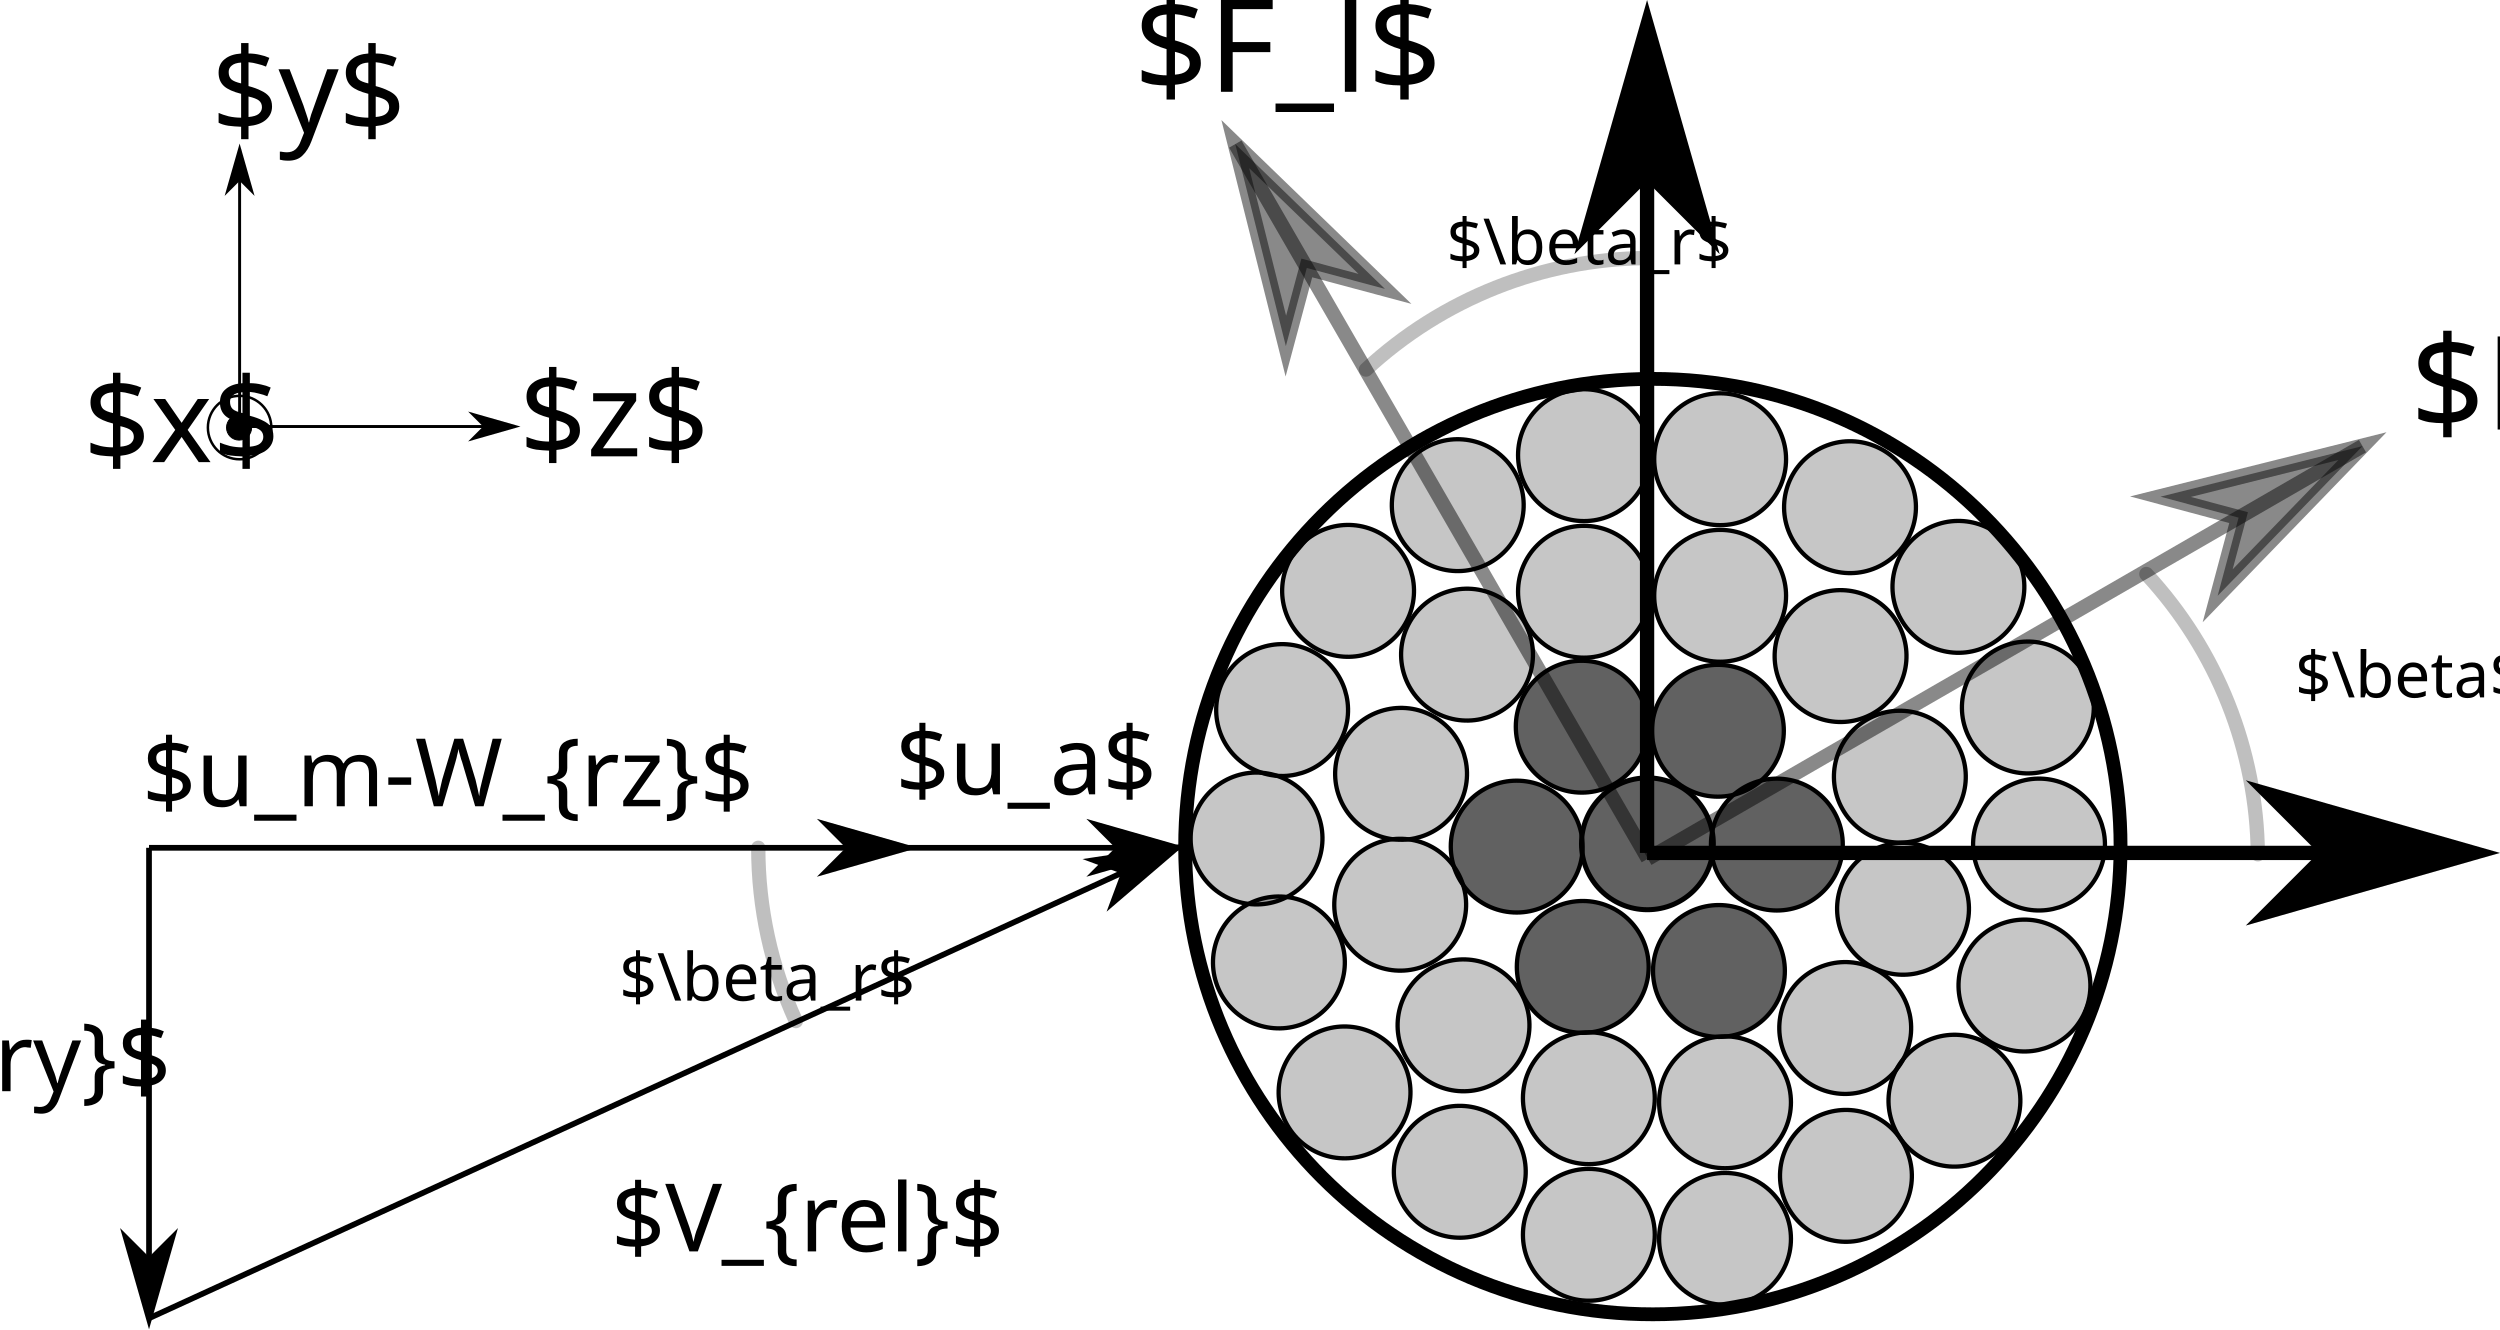
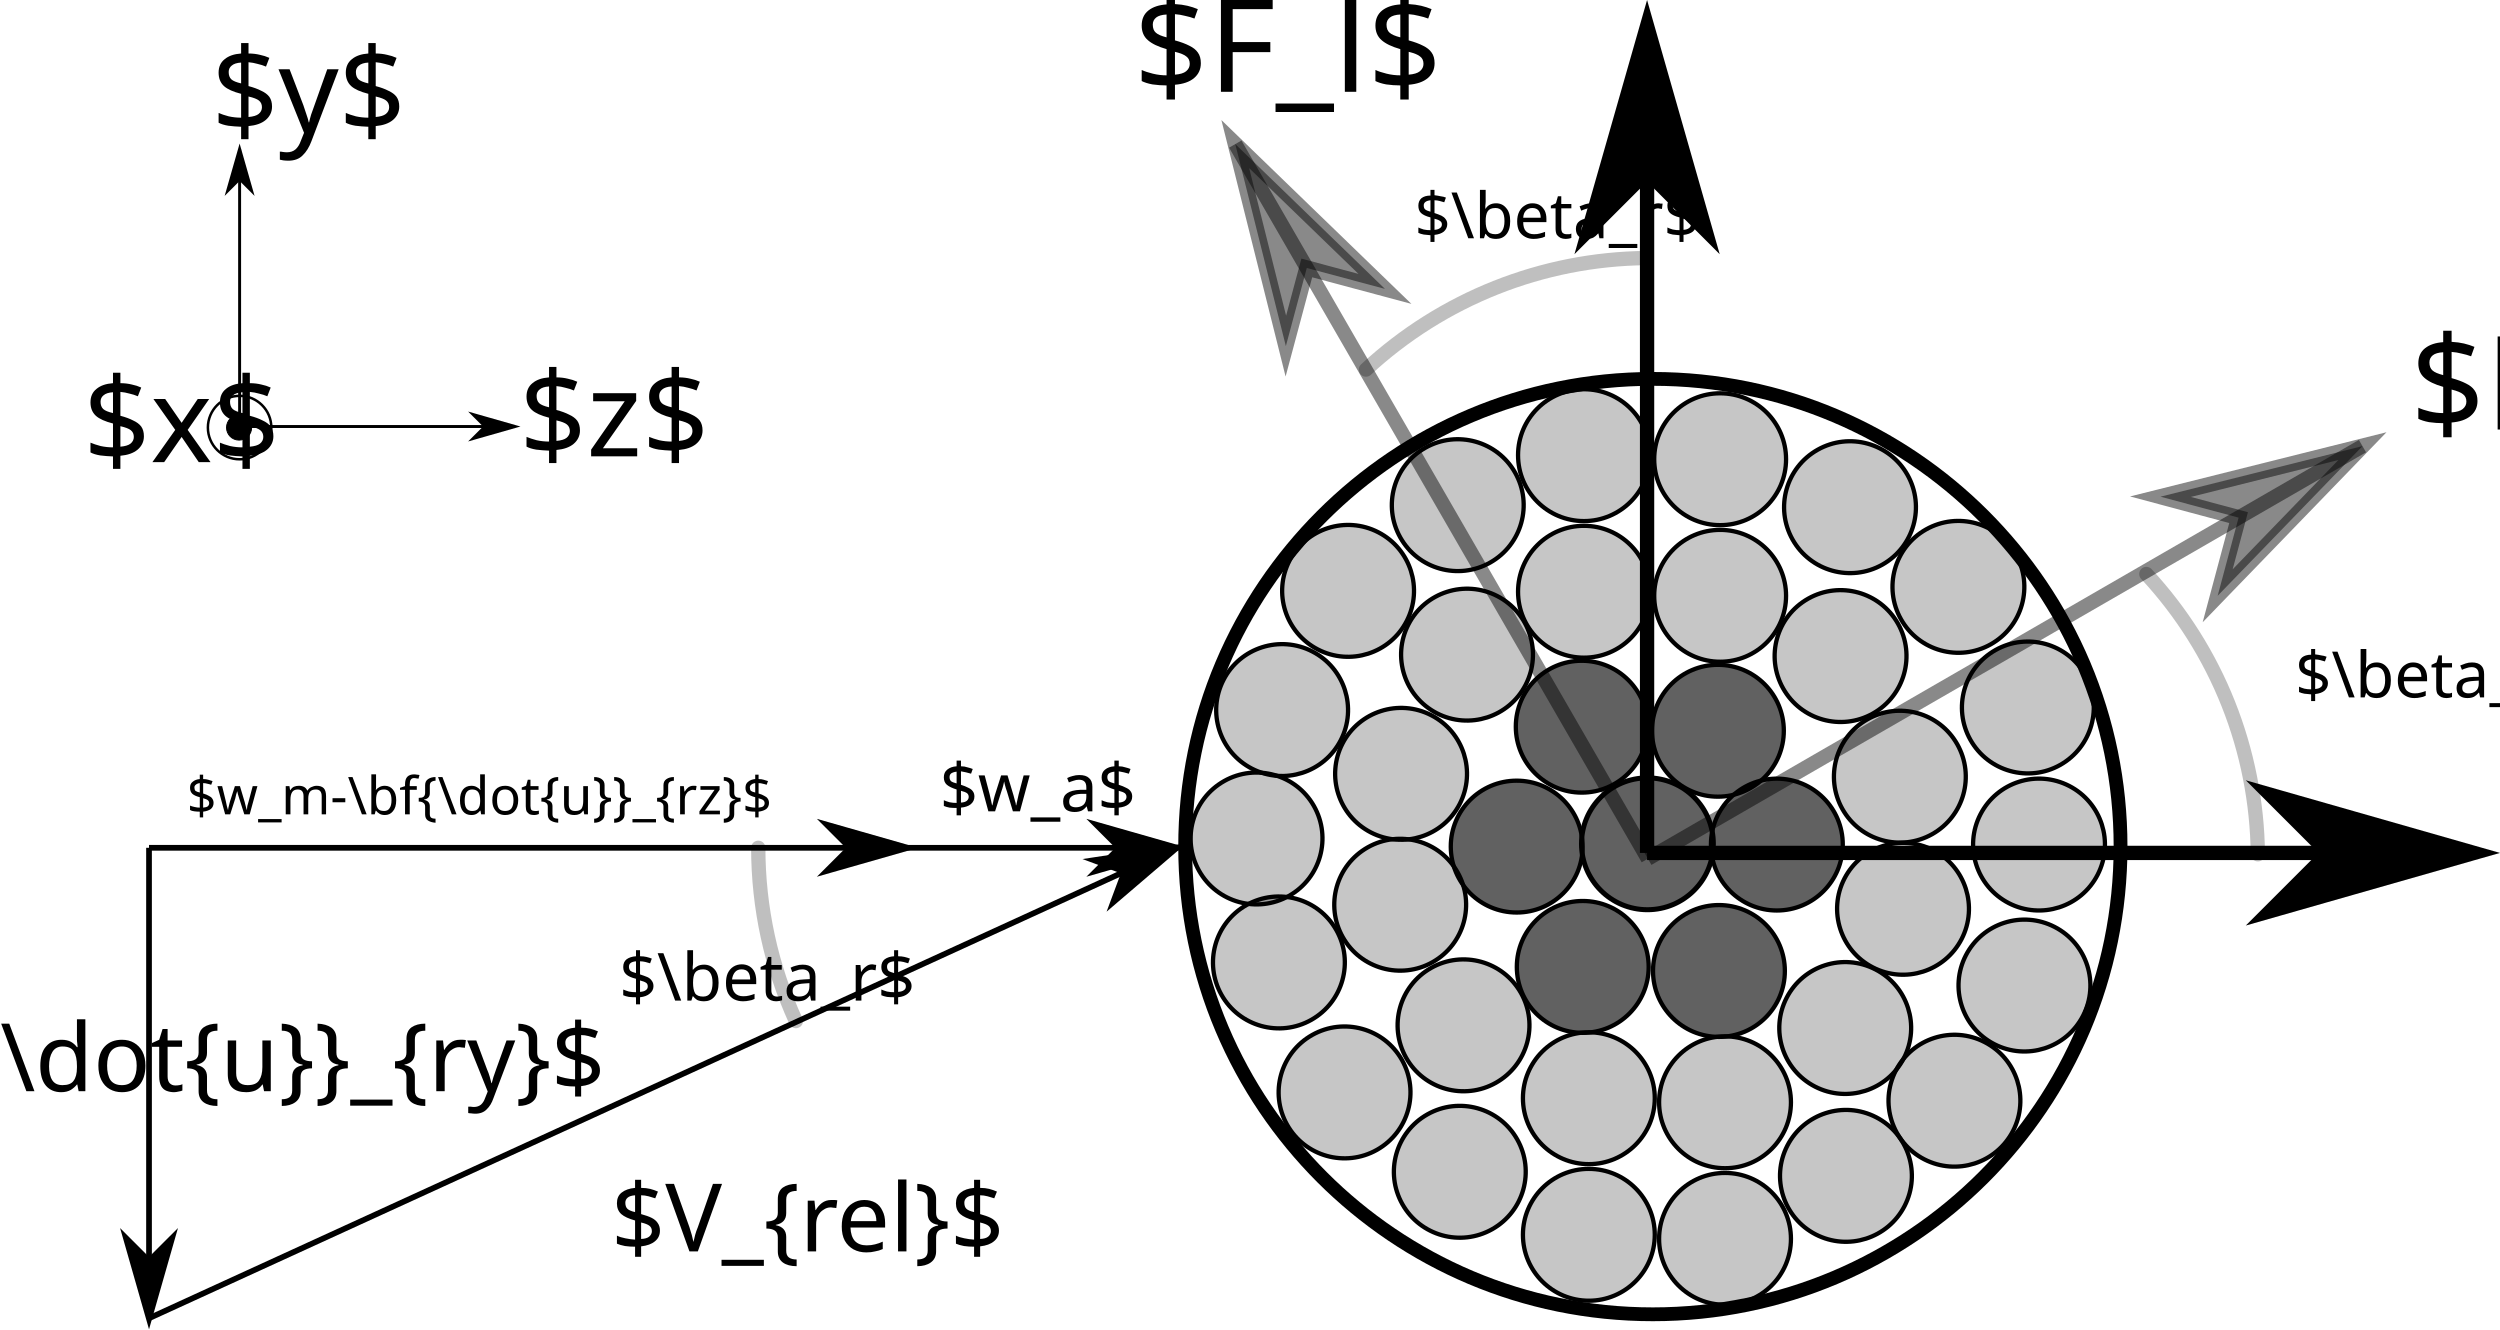
<svg xmlns="http://www.w3.org/2000/svg" width="116.234mm" height="61.805mm" viewBox="0 0 116.234 61.805" version="1.1" id="svg3070">
  <defs id="defs3064">
    <marker style="overflow:visible" id="marker2964" refX="0" refY="0" orient="auto">
      <path transform="matrix(-0.8,0,0,-0.8,-10,0)" style="fill:#000000;fill-opacity:1;fill-rule:evenodd;stroke:#000000;stroke-width:1pt;stroke-opacity:1" d="M 0,0 5,-5 -12.5,0 5,5 Z" id="path2962" />
    </marker>
    <marker orient="auto" refY="0" refX="0" id="marker2874" style="overflow:visible">
      <path id="path2872" d="M 0,0 5,-5 -12.5,0 5,5 Z" style="fill:#000000;fill-opacity:1;fill-rule:evenodd;stroke:#000000;stroke-width:1pt;stroke-opacity:1" transform="matrix(-0.8,0,0,-0.8,-10,0)" />
    </marker>
    <marker style="overflow:visible" id="marker2826" refX="0" refY="0" orient="auto">
      <path transform="matrix(-0.8,0,0,-0.8,-10,0)" style="fill:#000000;fill-opacity:1;fill-rule:evenodd;stroke:#000000;stroke-width:1pt;stroke-opacity:1" d="M 0,0 5,-5 -12.5,0 5,5 Z" id="path2824" />
    </marker>
    <marker orient="auto" refY="0" refX="0" id="Arrow1Lend-0" style="overflow:visible">
      <path id="path1262-8" d="M 0,0 5,-5 -12.5,0 5,5 Z" style="fill:#000000;fill-opacity:1;fill-rule:evenodd;stroke:#000000;stroke-width:1pt;stroke-opacity:1" transform="matrix(-0.8,0,0,-0.8,-10,0)" />
    </marker>
    <marker orient="auto" refY="0" refX="0" id="Arrow1Lend" style="overflow:visible">
      <path id="path1262" d="M 0,0 5,-5 -12.5,0 5,5 Z" style="fill:#000000;fill-opacity:1;fill-rule:evenodd;stroke:#000000;stroke-width:1pt;stroke-opacity:1" transform="matrix(-0.8,0,0,-0.8,-10,0)" />
    </marker>
    <marker style="overflow:visible" id="marker2964-5" refX="0" refY="0" orient="auto">
      <path transform="matrix(-0.8,0,0,-0.8,-10,0)" style="fill:#000000;fill-opacity:1;fill-rule:evenodd;stroke:#000000;stroke-width:1pt;stroke-opacity:1" d="M 0,0 5,-5 -12.5,0 5,5 Z" id="path2962-3" />
    </marker>
    <marker orient="auto" refY="0" refX="0" id="Arrow1Lstart" style="overflow:visible">
      <path id="path8644" d="M 0,0 5,-5 -12.5,0 5,5 Z" style="fill:#000000;fill-opacity:1;fill-rule:evenodd;stroke:#000000;stroke-width:1pt;stroke-opacity:1" transform="matrix(0.8,0,0,0.8,10,0)" />
    </marker>
    <marker style="overflow:visible" id="marker8600" refX="0" refY="0" orient="auto">
      <path transform="matrix(-0.8,0,0,-0.8,-10,0)" style="fill:#000000;fill-opacity:1;fill-rule:evenodd;stroke:#000000;stroke-width:1pt;stroke-opacity:1" d="M 0,0 5,-5 -12.5,0 5,5 Z" id="path8598" />
    </marker>
    <marker orient="auto" refY="0" refX="0" id="Arrow1Lstart-3" style="overflow:visible">
      <path id="path8644-5" d="M 0,0 5,-5 -12.5,0 5,5 Z" style="fill:#000000;fill-opacity:1;fill-rule:evenodd;stroke:#000000;stroke-width:1pt;stroke-opacity:1" transform="matrix(0.8,0,0,0.8,10,0)" />
    </marker>
    <marker style="overflow:visible" id="marker8600-0" refX="0" refY="0" orient="auto">
      <path transform="matrix(-0.8,0,0,-0.8,-10,0)" style="fill:#000000;fill-opacity:1;fill-rule:evenodd;stroke:#000000;stroke-width:1pt;stroke-opacity:1" d="M 0,0 5,-5 -12.5,0 5,5 Z" id="path8598-2" />
    </marker>
    <marker style="overflow:visible" id="marker2964-5-9" refX="0" refY="0" orient="auto">
      <path transform="matrix(-0.8,0,0,-0.8,-10,0)" style="fill:#000000;fill-opacity:0.463;fill-rule:evenodd;stroke:#000000;stroke-width:1pt;stroke-opacity:0.463" d="M 0,0 5,-5 -12.5,0 5,5 Z" id="path2962-3-9" />
    </marker>
    <marker style="overflow:visible" id="marker2964-7" refX="0" refY="0" orient="auto">
      <path transform="matrix(-0.8,0,0,-0.8,-10,0)" style="fill:#000000;fill-opacity:0.463;fill-rule:evenodd;stroke:#000000;stroke-width:1pt;stroke-opacity:0.463" d="M 0,0 5,-5 -12.5,0 5,5 Z" id="path2962-4" />
    </marker>
    <marker orient="auto" refY="0" refX="0" id="Arrow1Lstart-1" style="overflow:visible">
      <path id="path8644-1" d="M 0,0 5,-5 -12.5,0 5,5 Z" style="fill:#000000;fill-opacity:1;fill-rule:evenodd;stroke:#000000;stroke-width:1pt;stroke-opacity:1" transform="matrix(0.8,0,0,0.8,10,0)" />
    </marker>
    <marker style="overflow:visible" id="marker8600-9" refX="0" refY="0" orient="auto">
      <path transform="matrix(-0.8,0,0,-0.8,-10,0)" style="fill:#000000;fill-opacity:1;fill-rule:evenodd;stroke:#000000;stroke-width:1pt;stroke-opacity:1" d="M 0,0 5,-5 -12.5,0 5,5 Z" id="path8598-5" />
    </marker>
  </defs>
  <g id="layer1" transform="translate(-34.53954,-33.64184)">
    <circle style="opacity:1;fill:none;fill-opacity:1;stroke:#000000;stroke-width:0.642;stroke-miterlimit:4;stroke-dasharray:none;stroke-dashoffset:0;stroke-opacity:1;paint-order:fill markers stroke" id="path815" cx="111.387" cy="73.003" r="21.745" />
    <circle style="opacity:1;fill:#000000;fill-opacity:0.619;stroke:#000000;stroke-width:0.234;stroke-miterlimit:4;stroke-dasharray:none;stroke-dashoffset:0;stroke-opacity:0.995;paint-order:fill markers stroke" id="path815-7" cx="111.134" cy="72.873" r="3.065" />
    <circle style="opacity:1;fill:#000000;fill-opacity:0.619;stroke:#000000;stroke-width:0.2;stroke-miterlimit:4;stroke-dasharray:none;stroke-dashoffset:0;stroke-opacity:1;paint-order:fill markers stroke" id="path815-7-7" cx="108.08" cy="67.428" r="3.065" />
    <circle style="opacity:1;fill:#000000;fill-opacity:0.619;stroke:#000000;stroke-width:0.2;stroke-miterlimit:4;stroke-dasharray:none;stroke-dashoffset:0;stroke-opacity:1;paint-order:fill markers stroke" id="path815-7-3" cx="114.411" cy="67.617" r="3.065" />
    <circle style="opacity:1;fill:#000000;fill-opacity:0.619;stroke:#000000;stroke-width:0.2;stroke-miterlimit:4;stroke-dasharray:none;stroke-dashoffset:0;stroke-opacity:1;paint-order:fill markers stroke" id="path815-7-0" cx="105.056" cy="73.003" r="3.065" />
    <circle style="opacity:1;fill:#000000;fill-opacity:0.619;stroke:#000000;stroke-width:0.2;stroke-miterlimit:4;stroke-dasharray:none;stroke-dashoffset:0;stroke-opacity:1;paint-order:fill markers stroke" id="path815-7-36" cx="117.152" cy="72.909" r="3.065" />
    <circle style="opacity:1;fill:#000000;fill-opacity:0.619;stroke:#000000;stroke-width:0.2;stroke-miterlimit:4;stroke-dasharray:none;stroke-dashoffset:0;stroke-opacity:1;paint-order:fill markers stroke" id="path815-7-7-9" cx="108.127" cy="78.597" r="3.065" />
    <circle style="opacity:1;fill:#000000;fill-opacity:0.619;stroke:#000000;stroke-width:0.2;stroke-miterlimit:4;stroke-dasharray:none;stroke-dashoffset:0;stroke-opacity:1;paint-order:fill markers stroke" id="path815-7-3-9" cx="114.459" cy="78.786" r="3.065" />
    <circle style="opacity:1;fill:#000000;fill-opacity:0.225;stroke:#000000;stroke-width:0.2;stroke-miterlimit:4;stroke-dasharray:none;stroke-dashoffset:0;stroke-opacity:1;paint-order:fill markers stroke" id="path815-7-7-9-7" cx="108.411" cy="84.702" r="3.065" />
    <circle style="opacity:1;fill:#000000;fill-opacity:0.225;stroke:#000000;stroke-width:0.2;stroke-miterlimit:4;stroke-dasharray:none;stroke-dashoffset:0;stroke-opacity:1;paint-order:fill markers stroke" id="path815-7-3-9-4" cx="114.742" cy="84.891" r="3.065" />
    <circle style="opacity:1;fill:#000000;fill-opacity:0.225;stroke:#000000;stroke-width:0.2;stroke-miterlimit:4;stroke-dasharray:none;stroke-dashoffset:0;stroke-opacity:1;paint-order:fill markers stroke" id="path815-7-7-9-3" cx="108.411" cy="91.052" r="3.065" />
    <circle style="opacity:1;fill:#000000;fill-opacity:0.225;stroke:#000000;stroke-width:0.2;stroke-miterlimit:4;stroke-dasharray:none;stroke-dashoffset:0;stroke-opacity:1;paint-order:fill markers stroke" id="path815-7-3-9-5" cx="114.742" cy="91.241" r="3.065" />
    <circle style="opacity:1;fill:#000000;fill-opacity:0.225;stroke:#000000;stroke-width:0.2;stroke-miterlimit:4;stroke-dasharray:none;stroke-dashoffset:0;stroke-opacity:1;paint-order:fill markers stroke" id="path815-7-7-9-7-3" cx="108.184" cy="54.804" r="3.065" />
    <circle style="opacity:1;fill:#000000;fill-opacity:0.225;stroke:#000000;stroke-width:0.2;stroke-miterlimit:4;stroke-dasharray:none;stroke-dashoffset:0;stroke-opacity:1;paint-order:fill markers stroke" id="path815-7-3-9-4-7" cx="114.515" cy="54.993" r="3.065" />
    <circle style="opacity:1;fill:#000000;fill-opacity:0.225;stroke:#000000;stroke-width:0.2;stroke-miterlimit:4;stroke-dasharray:none;stroke-dashoffset:0;stroke-opacity:1;paint-order:fill markers stroke" id="path815-7-7-9-3-8" cx="108.184" cy="61.154" r="3.065" />
    <circle style="opacity:1;fill:#000000;fill-opacity:0.225;stroke:#000000;stroke-width:0.2;stroke-miterlimit:4;stroke-dasharray:none;stroke-dashoffset:0;stroke-opacity:1;paint-order:fill markers stroke" id="path815-7-3-9-5-3" cx="114.515" cy="61.343" r="3.065" />
    <circle style="opacity:1;fill:#000000;fill-opacity:0.225;stroke:#000000;stroke-width:0.2;stroke-miterlimit:4;stroke-dasharray:none;stroke-dashoffset:0;stroke-opacity:1;paint-order:fill markers stroke" id="path815-7-7-5" cx="114.867" cy="-73.127" r="3.065" transform="rotate(60.58546)" />
    <circle style="opacity:1;fill:#000000;fill-opacity:0.225;stroke:#000000;stroke-width:0.2;stroke-miterlimit:4;stroke-dasharray:none;stroke-dashoffset:0;stroke-opacity:1;paint-order:fill markers stroke" id="path815-7-3-1" cx="121.106" cy="-72.774" r="3.065" transform="rotate(60.58546)" />
    <circle style="opacity:1;fill:#000000;fill-opacity:0.225;stroke:#000000;stroke-width:0.2;stroke-miterlimit:4;stroke-dasharray:none;stroke-dashoffset:0;stroke-opacity:1;paint-order:fill markers stroke" id="path815-7-7-9-3-8-6" cx="114.755" cy="-79.48" r="3.065" transform="rotate(60.58546)" />
    <circle style="opacity:1;fill:#000000;fill-opacity:0.225;stroke:#000000;stroke-width:0.2;stroke-miterlimit:4;stroke-dasharray:none;stroke-dashoffset:0;stroke-opacity:1;paint-order:fill markers stroke" id="path815-7-3-9-5-3-0" cx="121.226" cy="-79.538" r="3.065" transform="rotate(60.58546)" />
    <circle style="opacity:1;fill:#000000;fill-opacity:0.225;stroke:#000000;stroke-width:0.2;stroke-miterlimit:4;stroke-dasharray:none;stroke-dashoffset:0;stroke-opacity:1;paint-order:fill markers stroke" id="path815-7-7-9-7-3-4-1" cx="114.882" cy="-49.614" r="3.065" transform="rotate(60.58546)" />
    <circle style="opacity:1;fill:#000000;fill-opacity:0.225;stroke:#000000;stroke-width:0.2;stroke-miterlimit:4;stroke-dasharray:none;stroke-dashoffset:0;stroke-opacity:1;paint-order:fill markers stroke" id="path815-7-3-9-4-7-1-6" cx="121.213" cy="-49.425" r="3.065" transform="rotate(60.58546)" />
    <circle style="opacity:1;fill:#000000;fill-opacity:0.225;stroke:#000000;stroke-width:0.2;stroke-miterlimit:4;stroke-dasharray:none;stroke-dashoffset:0;stroke-opacity:1;paint-order:fill markers stroke" id="path815-7-3-9-5-3-0-9" cx="121.213" cy="-43.075" r="3.065" transform="rotate(60.58546)" />
    <circle style="opacity:1;fill:#000000;fill-opacity:0.225;stroke:#000000;stroke-width:0.2;stroke-miterlimit:4;stroke-dasharray:none;stroke-dashoffset:0;stroke-opacity:1;paint-order:fill markers stroke" id="path815-7-7-5-2-0" cx="-16.26" cy="120.494" r="3.065" transform="rotate(-62.7535)" />
    <circle style="opacity:1;fill:#000000;fill-opacity:0.225;stroke:#000000;stroke-width:0.2;stroke-miterlimit:4;stroke-dasharray:none;stroke-dashoffset:0;stroke-opacity:1;paint-order:fill markers stroke" id="path815-7-3-1-9-4" cx="-9.929" cy="120.683" r="3.065" transform="rotate(-62.7535)" />
    <circle style="opacity:1;fill:#000000;fill-opacity:0.225;stroke:#000000;stroke-width:0.2;stroke-miterlimit:4;stroke-dasharray:none;stroke-dashoffset:0;stroke-opacity:1;paint-order:fill markers stroke" id="path815-7-7-9-3-8-6-3-4" cx="-16.156" cy="114.22" r="3.065" transform="rotate(-62.7535)" />
    <circle style="opacity:1;fill:#000000;fill-opacity:0.225;stroke:#000000;stroke-width:0.2;stroke-miterlimit:4;stroke-dasharray:none;stroke-dashoffset:0;stroke-opacity:1;paint-order:fill markers stroke" id="path815-7-3-9-5-3-0-9-6" cx="-9.825" cy="114.409" r="3.065" transform="rotate(-62.7535)" />
    <circle style="opacity:1;fill:#000000;fill-opacity:0.225;stroke:#000000;stroke-width:0.2;stroke-miterlimit:4;stroke-dasharray:none;stroke-dashoffset:0;stroke-opacity:1;paint-order:fill markers stroke" id="path815-7-7-9-7-3-4-1-6-3" cx="-17.312" cy="144.263" r="3.065" transform="rotate(-62.7535)" />
    <circle style="opacity:1;fill:#000000;fill-opacity:0.225;stroke:#000000;stroke-width:0.2;stroke-miterlimit:4;stroke-dasharray:none;stroke-dashoffset:0;stroke-opacity:1;paint-order:fill markers stroke" id="path815-7-3-9-4-7-1-6-5-7" cx="-11.154" cy="144.115" r="3.065" transform="rotate(-62.7535)" />
    <circle style="opacity:1;fill:#000000;fill-opacity:0.225;stroke:#000000;stroke-width:0.2;stroke-miterlimit:4;stroke-dasharray:none;stroke-dashoffset:0;stroke-opacity:1;paint-order:fill markers stroke" id="path815-7-7-9-3-8-6-3-4-0" cx="-17.992" cy="150.325" r="3.065" transform="rotate(-62.7535)" />
    <circle style="opacity:1;fill:#000000;fill-opacity:0.225;stroke:#000000;stroke-width:0.2;stroke-miterlimit:4;stroke-dasharray:none;stroke-dashoffset:0;stroke-opacity:1;paint-order:fill markers stroke" id="path815-7-3-9-5-3-0-9-6-8" cx="-11.742" cy="150.768" r="3.065" transform="rotate(-62.7535)" />
    <circle style="opacity:1;fill:#000000;fill-opacity:0.225;stroke:#000000;stroke-width:0.2;stroke-miterlimit:4;stroke-dasharray:none;stroke-dashoffset:0;stroke-opacity:1;paint-order:fill markers stroke" id="path815-7-7-9-3-8-6-3" cx="114.45" cy="-43.384" r="3.065" transform="rotate(60.58546)" />
    <circle style="opacity:1;fill:#000000;fill-opacity:0.225;stroke:#000000;stroke-width:0.2;stroke-miterlimit:4;stroke-dasharray:none;stroke-dashoffset:0;stroke-opacity:1;paint-order:fill markers stroke" id="path815-7-7-9-3-8-6-3-42" cx="127.059" cy="-45.93" r="3.065" transform="rotate(60.58546)" />
    <circle style="opacity:1;fill:#000000;fill-opacity:0.225;stroke:#000000;stroke-width:0.2;stroke-miterlimit:4;stroke-dasharray:none;stroke-dashoffset:0;stroke-opacity:1;paint-order:fill markers stroke" id="path815-7-7-9-3-8-6-3-6" cx="108.919" cy="-45.309" r="3.065" transform="rotate(60.58546)" />
    <circle style="opacity:1;fill:#000000;fill-opacity:0.225;stroke:#000000;stroke-width:0.2;stroke-miterlimit:4;stroke-dasharray:none;stroke-dashoffset:0;stroke-opacity:1;paint-order:fill markers stroke" id="path815-7-7-9-3-8-6-3-6-2" cx="100.014" cy="-61.069" r="3.065" transform="rotate(60.58546)" />
    <circle style="opacity:1;fill:#000000;fill-opacity:0.225;stroke:#000000;stroke-width:0.2;stroke-miterlimit:4;stroke-dasharray:none;stroke-dashoffset:0;stroke-opacity:1;paint-order:fill markers stroke" id="path815-7-7-9-3-8-6-3-6-2-6" cx="109.053" cy="-76.909" r="3.065" transform="rotate(60.58546)" />
    <circle style="opacity:1;fill:#000000;fill-opacity:0.225;stroke:#000000;stroke-width:0.2;stroke-miterlimit:4;stroke-dasharray:none;stroke-dashoffset:0;stroke-opacity:1;paint-order:fill markers stroke" id="path815-7-3-9-5-3-0-9-6-8-8" cx="-5.604" cy="148.369" r="3.065" transform="rotate(-62.7535)" />
    <circle style="opacity:1;fill:#000000;fill-opacity:0.225;stroke:#000000;stroke-width:0.2;stroke-miterlimit:4;stroke-dasharray:none;stroke-dashoffset:0;stroke-opacity:1;paint-order:fill markers stroke" id="path815-7-3-9-5-3-0-9-6-8-8-0" cx="-23.408" cy="147.44" r="3.065" transform="rotate(-62.7535)" />
    <path style="fill:none;stroke:#000000;stroke-width:0.265;stroke-linecap:butt;stroke-linejoin:miter;stroke-miterlimit:4;stroke-dasharray:none;stroke-opacity:1;marker-end:url(#Arrow1Lend)" d="m 41.468,73.059 c 4.252,0 35.246,0 35.246,0" id="path1257" />
-     <text xml:space="preserve" style="font-style:normal;font-weight:normal;font-size:4.389px;line-height:1.25;font-family:sans-serif;letter-spacing:0px;word-spacing:0px;fill:#000000;fill-opacity:1;stroke:none;stroke-width:0.11" x="41.148" y="71.13" id="text1881-0">
-       <tspan id="tspan1879-9" x="41.148" y="71.13" style="stroke-width:0.11">$u_m-W_{rz}$</tspan>
+     <text xml:space="preserve" style="font-style:normal;font-weight:normal;font-size:2.443px;line-height:1.25;font-family:sans-serif;letter-spacing:0px;word-spacing:0px;fill:#000000;fill-opacity:1;stroke:none;stroke-width:0.061" x="43.218" y="71.502" id="text1881-0">
+       <tspan id="tspan1879-9" x="43.218" y="71.502" style="stroke-width:0.061">$w_m-\bf{\dot{u}}_{rz}$</tspan>
    </text>
    <path style="fill:none;stroke:#000000;stroke-width:0.265;stroke-linecap:butt;stroke-linejoin:miter;stroke-miterlimit:4;stroke-dasharray:none;stroke-opacity:1;marker-end:url(#Arrow1Lend-0)" d="M 76.714,73.059 H 89.243" id="path1257-3" />
-     <text xml:space="preserve" style="font-style:normal;font-weight:normal;font-size:4.389px;line-height:1.25;font-family:sans-serif;letter-spacing:0px;word-spacing:0px;fill:#000000;fill-opacity:1;stroke:none;stroke-width:0.11" x="76.174" y="70.576" id="text1881-0-3">
-       <tspan id="tspan1879-9-1" x="76.174" y="70.576" style="stroke-width:0.11">$u_a$</tspan>
+     <text xml:space="preserve" style="font-style:normal;font-weight:normal;font-size:3.104px;line-height:1.25;font-family:sans-serif;letter-spacing:0px;word-spacing:0px;fill:#000000;fill-opacity:1;stroke:none;stroke-width:0.078" x="78.234" y="71.364" id="text1881-0-3">
+       <tspan id="tspan1879-9-1" x="78.234" y="71.364" style="stroke-width:0.078">$w_a$</tspan>
    </text>
    <path style="fill:none;stroke:#000000;stroke-width:0.265;stroke-linecap:butt;stroke-linejoin:miter;stroke-miterlimit:4;stroke-dasharray:none;stroke-opacity:1;marker-end:url(#marker2826)" d="m 41.468,73.059 v 21.874" id="path2816" />
    <path style="fill:none;stroke:#000000;stroke-width:0.265px;stroke-linecap:butt;stroke-linejoin:miter;stroke-opacity:1;marker-end:url(#marker2874)" d="M 41.468,94.932 89.243,73.059" id="path2864" />
    <text xml:space="preserve" style="font-style:normal;font-weight:normal;font-size:4.389px;line-height:1.25;font-family:sans-serif;letter-spacing:0px;word-spacing:0px;fill:#000000;fill-opacity:1;stroke:none;stroke-width:0.11" x="62.956" y="91.824" id="text1881-0-3-3">
      <tspan id="tspan1879-9-1-6" x="62.956" y="91.824" style="stroke-width:0.11">$V_{rel}$</tspan>
    </text>
    <path style="fill:#000000;fill-opacity:1;stroke:#000000;stroke-width:0.665;stroke-linecap:butt;stroke-linejoin:miter;stroke-miterlimit:4;stroke-dasharray:none;stroke-opacity:1;marker-end:url(#marker2964)" d="M 111.118,73.297 H 149.482" id="path3846" />
    <path style="fill:#000000;fill-opacity:1;stroke:#000000;stroke-width:0.665;stroke-linecap:butt;stroke-linejoin:miter;stroke-miterlimit:4;stroke-dasharray:none;stroke-opacity:1;marker-end:url(#marker2964-5)" d="M 111.118,73.297 V 34.933" id="path3846-8" />
    <path style="fill:none;fill-opacity:1;stroke:#000000;stroke-width:0.665;stroke-linecap:butt;stroke-linejoin:miter;stroke-miterlimit:4;stroke-dasharray:none;stroke-opacity:0.463;marker-end:url(#marker2964-7)" d="M 111.155,73.566 144.379,54.383" id="path3846-2" />
    <path style="fill:none;fill-opacity:1;stroke:#000000;stroke-width:0.665;stroke-linecap:butt;stroke-linejoin:miter;stroke-miterlimit:4;stroke-dasharray:none;stroke-opacity:0.463;marker-end:url(#marker2964-5-9)" d="M 111.155,73.566 91.972,40.341" id="path3846-8-2" />
    <path style="opacity:1;fill:none;fill-opacity:1;stroke:#000000;stroke-width:0.665;stroke-linecap:round;stroke-linejoin:bevel;stroke-miterlimit:4;stroke-dasharray:none;stroke-dashoffset:0;stroke-opacity:0.252;paint-order:markers fill stroke" id="path4949" d="M 71.542,81.115 A 19.448,19.448 0 0 1 69.794,73.059" />
    <text xml:space="preserve" style="font-style:normal;font-weight:normal;font-size:3.075px;line-height:1.25;font-family:sans-serif;letter-spacing:0px;word-spacing:0px;fill:#000000;fill-opacity:1;stroke:none;stroke-width:0.077" x="63.329" y="80.162" id="text4953">
      <tspan id="tspan4951" x="63.329" y="80.162" style="stroke-width:0.077">$\beta_r$</tspan>
    </text>
    <text xml:space="preserve" style="font-style:normal;font-weight:normal;font-size:2.968px;line-height:1.25;font-family:sans-serif;letter-spacing:0px;word-spacing:0px;fill:#000000;fill-opacity:1;stroke:none;stroke-width:0.074" x="141.242" y="66.067" id="text4953-7">
-       <tspan id="tspan4951-3" x="141.242" y="66.067" style="stroke-width:0.074">$\beta$</tspan>
+       <tspan id="tspan4951-3" x="141.242" y="66.067" style="stroke-width:0.074">$\beta_r$</tspan>
    </text>
    <text xml:space="preserve" style="font-style:normal;font-weight:normal;font-size:6.91px;line-height:1.25;font-family:sans-serif;letter-spacing:0px;word-spacing:0px;fill:#000000;fill-opacity:1;stroke:none;stroke-width:0.173" x="109.519" y="31.816" id="text4990">
      <tspan id="tspan4988" x="109.519" y="31.816" style="stroke-width:0.173">$F_y$</tspan>
    </text>
    <text xml:space="preserve" style="font-style:normal;font-weight:normal;font-size:6.91px;line-height:1.25;font-family:sans-serif;letter-spacing:0px;word-spacing:0px;fill:#000000;fill-opacity:1;stroke:none;stroke-width:0.173" x="150.408" y="75.447" id="text4990-9">
      <tspan id="tspan4988-0" x="150.408" y="75.447" style="stroke-width:0.173">$F_z$</tspan>
    </text>
    <text xml:space="preserve" style="font-style:normal;font-weight:normal;font-size:6.062px;line-height:1.25;font-family:sans-serif;letter-spacing:0px;word-spacing:0px;fill:#000000;fill-opacity:1;stroke:none;stroke-width:0.152" x="146.6" y="53.614" id="text5012">
      <tspan id="tspan5010" x="146.6" y="53.614" style="stroke-width:0.152">$F_d$</tspan>
    </text>
    <text xml:space="preserve" style="font-style:normal;font-weight:normal;font-size:6.062px;line-height:1.25;font-family:sans-serif;letter-spacing:0px;word-spacing:0px;fill:#000000;fill-opacity:1;stroke:none;stroke-width:0.152" x="87.245" y="37.911" id="text5012-3">
      <tspan id="tspan5010-9" x="87.245" y="37.911" style="stroke-width:0.152">$F_l$</tspan>
    </text>
    <path style="opacity:1;fill:none;fill-opacity:1;stroke:#000000;stroke-width:0.665;stroke-linecap:round;stroke-linejoin:bevel;stroke-miterlimit:4;stroke-dasharray:none;stroke-dashoffset:0;stroke-opacity:0.252;paint-order:markers fill stroke" id="path4949-4" d="m -134.331,-60.329 a 19.448,19.448 0 0 1 -5.184,-13.032" transform="scale(-1)" />
    <text xml:space="preserve" style="font-style:normal;font-weight:normal;font-size:5.468px;line-height:1.25;font-family:sans-serif;fill:#000000;fill-opacity:1;stroke:none;stroke-width:0.137" x="38.401" y="55.13" id="text1614-1-8-3-9">
      <tspan id="tspan1612-6-7-2-7" x="38.401" y="55.13" style="stroke-width:0.137">$x$</tspan>
    </text>
    <text id="text1614-1-8-3-9-9" y="39.803" x="44.359" style="font-style:normal;font-weight:normal;font-size:5.468px;line-height:1.25;font-family:sans-serif;fill:#000000;fill-opacity:1;stroke:none;stroke-width:0.137" xml:space="preserve">
      <tspan y="39.803" x="44.359" id="tspan1612-6-7-2-7-7" style="stroke-width:0.137">$y$</tspan>
    </text>
    <text xml:space="preserve" style="font-style:normal;font-weight:normal;font-size:5.468px;line-height:1.25;font-family:sans-serif;fill:#000000;fill-opacity:1;stroke:none;stroke-width:0.137" x="58.677" y="54.859" id="text1614-1-8-3-9-9-7">
      <tspan id="tspan1612-6-7-2-7-7-4" x="58.677" y="54.859" style="stroke-width:0.137">$z$</tspan>
    </text>
    <path style="fill:none;stroke:#000000;stroke-width:0.137;stroke-linecap:butt;stroke-linejoin:miter;stroke-miterlimit:4;stroke-dasharray:none;stroke-opacity:1;marker-start:url(#Arrow1Lstart-1);marker-end:url(#marker8600-9)" d="M 58.472,53.472 H 45.68 V 40.582" id="path8590" />
    <circle style="opacity:1;fill:none;fill-opacity:0.619;stroke:#000000;stroke-width:0.117;stroke-linecap:round;stroke-linejoin:bevel;stroke-miterlimit:4;stroke-dasharray:none;stroke-dashoffset:0;stroke-opacity:1;paint-order:markers fill stroke" id="path9785" cx="45.68" cy="53.521" r="1.475" />
    <circle style="opacity:1;fill:#000000;fill-opacity:1;stroke:#000000;stroke-width:0.046;stroke-linecap:round;stroke-linejoin:bevel;stroke-miterlimit:4;stroke-dasharray:none;stroke-dashoffset:0;stroke-opacity:1;paint-order:markers fill stroke" id="path9785-7" cx="45.655" cy="53.521" r="0.583" />
    <text xml:space="preserve" style="font-style:normal;font-weight:normal;font-size:4.389px;line-height:1.25;font-family:sans-serif;letter-spacing:0px;word-spacing:0px;fill:#000000;fill-opacity:1;stroke:none;stroke-width:0.11" x="20.414" y="84.375" id="text1881-0-4">
-       <tspan id="tspan1879-9-6" x="20.414" y="84.375" style="stroke-width:0.11">$v-W_{ry}$</tspan>
+       <tspan id="tspan1879-9-6" x="20.414" y="84.375" style="stroke-width:0.11">$q-\bf{\dot{u}}_{ry}$</tspan>
    </text>
    <path style="opacity:1;fill:none;fill-opacity:1;stroke:#000000;stroke-width:0.665;stroke-linecap:round;stroke-linejoin:bevel;stroke-miterlimit:4;stroke-dasharray:none;stroke-dashoffset:0;stroke-opacity:0.252;paint-order:markers fill stroke" id="path4949-4-9" d="M 50.824,-98.049 A 19.448,19.448 0 0 1 45.64,-111.081" transform="rotate(90)" />
-     <text xml:space="preserve" style="font-style:normal;font-weight:normal;font-size:2.968px;line-height:1.25;font-family:sans-serif;letter-spacing:0px;word-spacing:0px;fill:#000000;fill-opacity:1;stroke:none;stroke-width:0.074" x="101.791" y="45.935" id="text4953-7-1">
-       <tspan id="tspan4951-3-0" x="101.791" y="45.935" style="stroke-width:0.074">$\beta_r$</tspan>
+     <text xml:space="preserve" style="font-style:normal;font-weight:normal;font-size:2.968px;line-height:1.25;font-family:sans-serif;letter-spacing:0px;word-spacing:0px;fill:#000000;fill-opacity:1;stroke:none;stroke-width:0.074" x="100.295" y="44.719" id="text4953-7-1">
+       <tspan id="tspan4951-3-0" x="100.295" y="44.719" style="stroke-width:0.074">$\beta_r$</tspan>
    </text>
  </g>
</svg>
